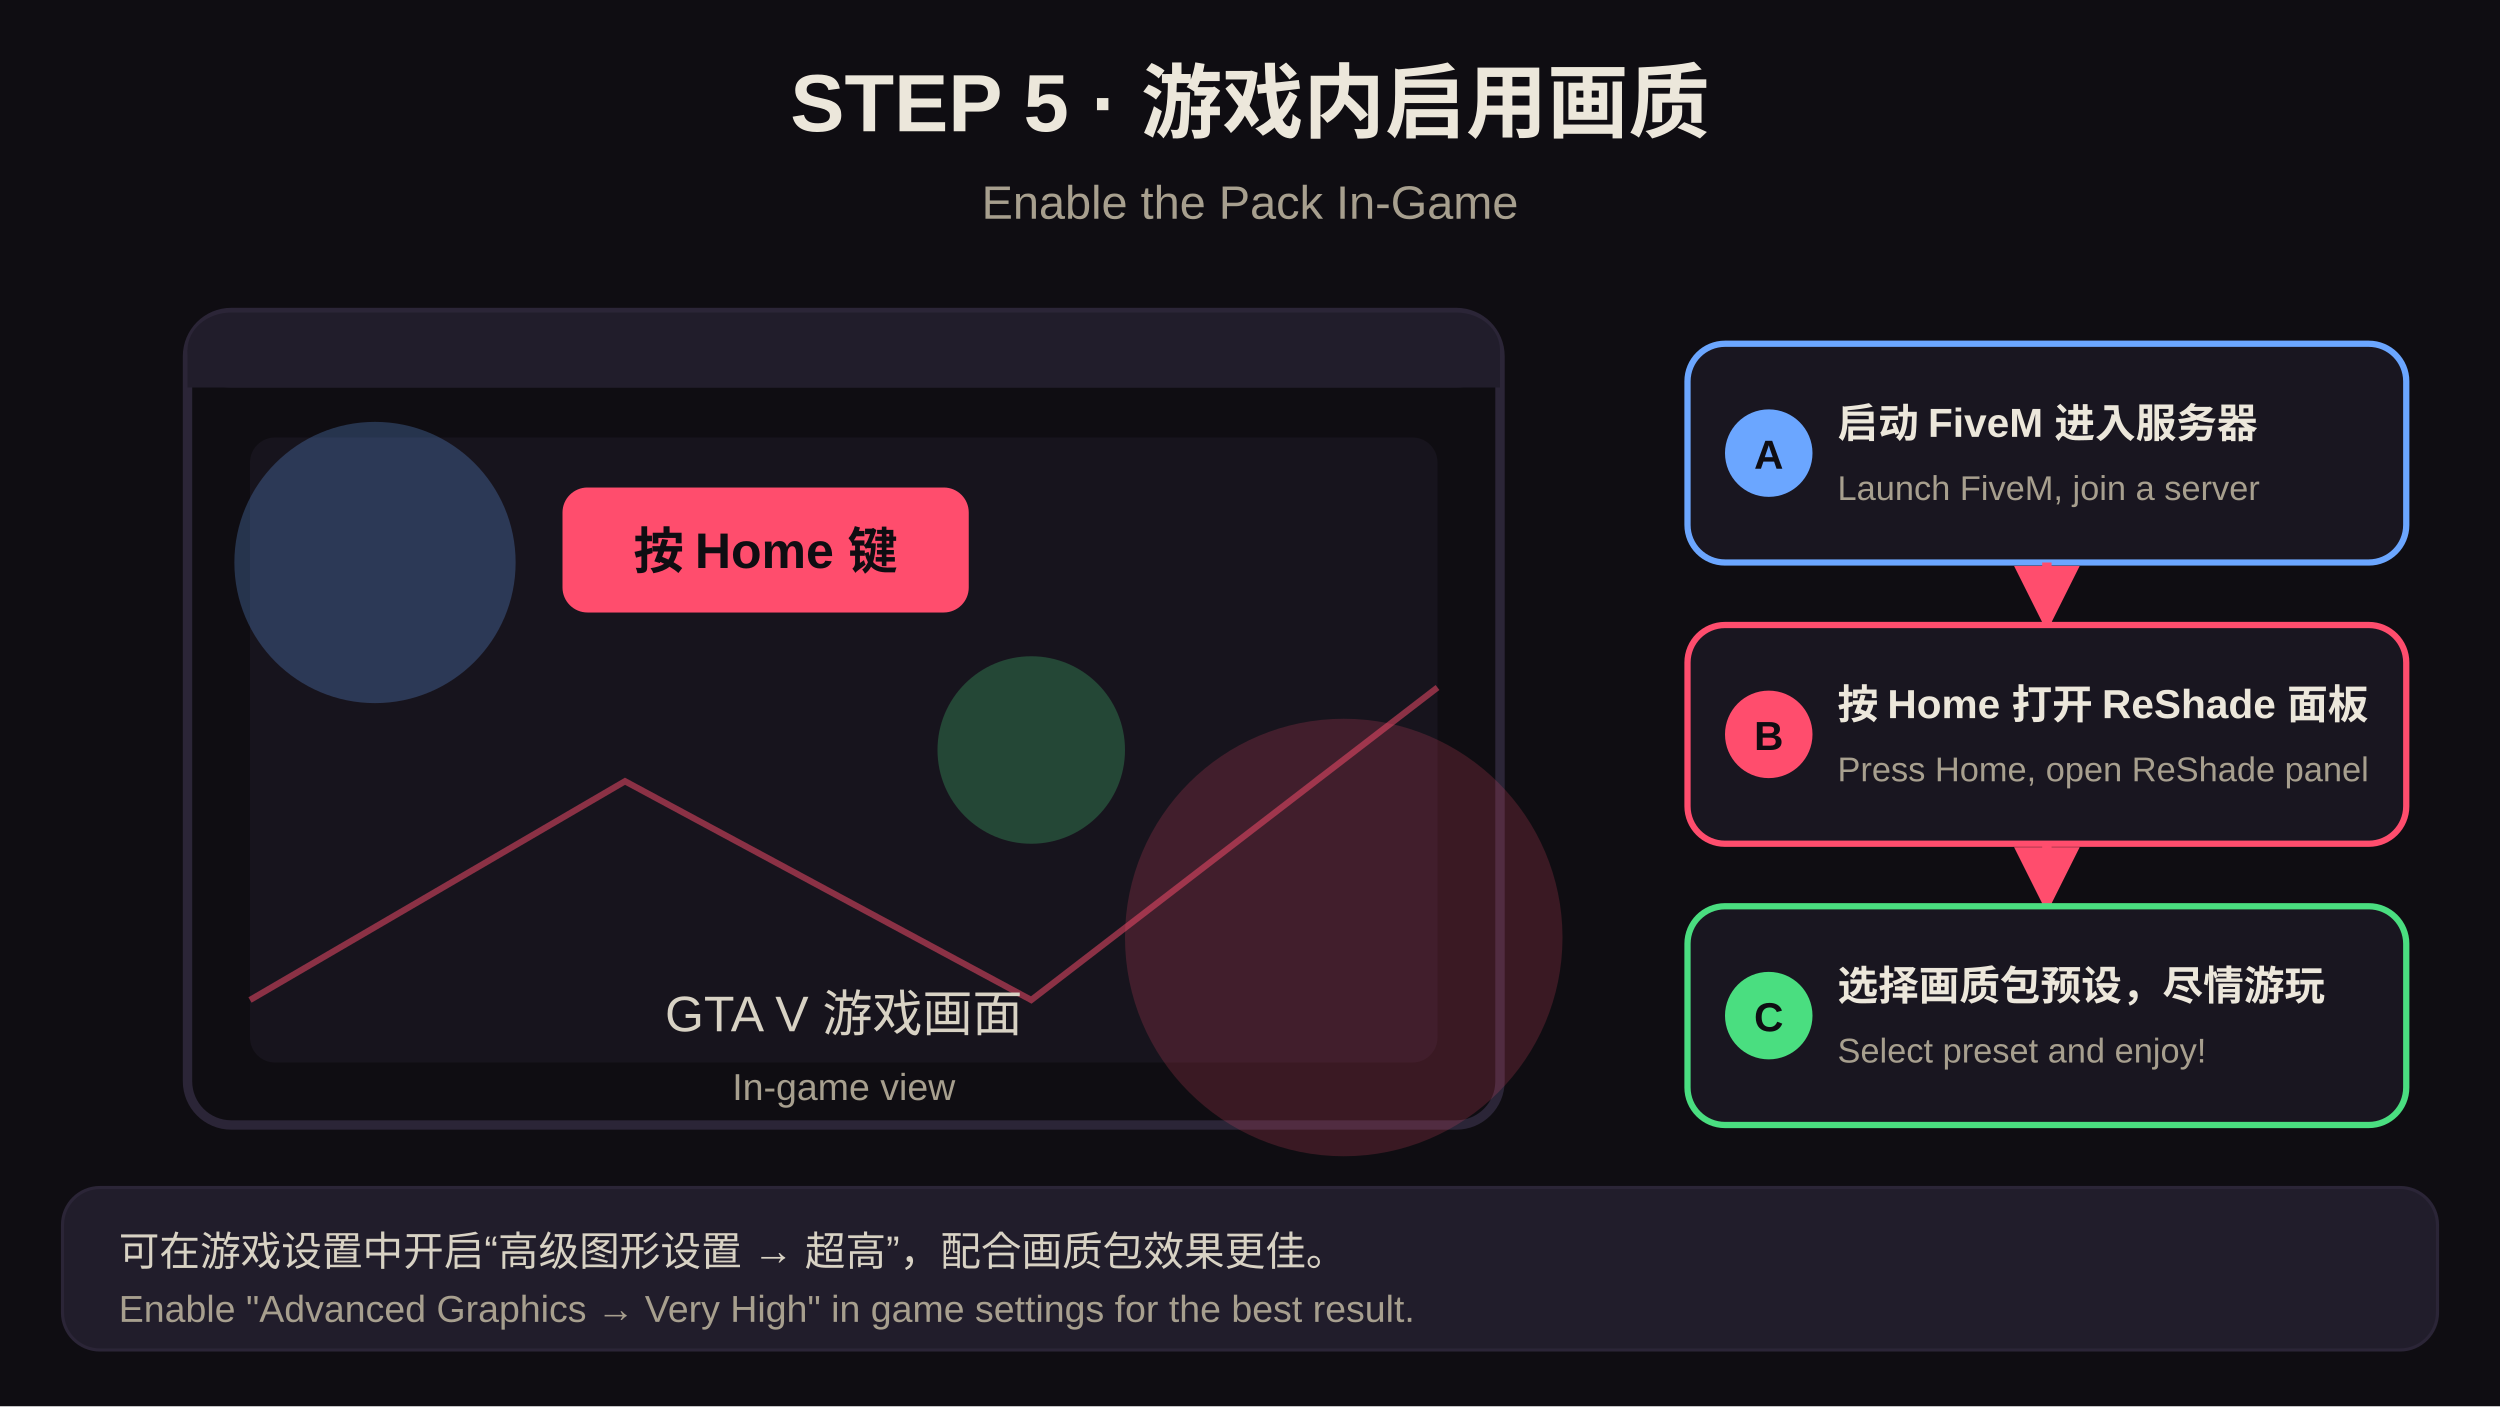
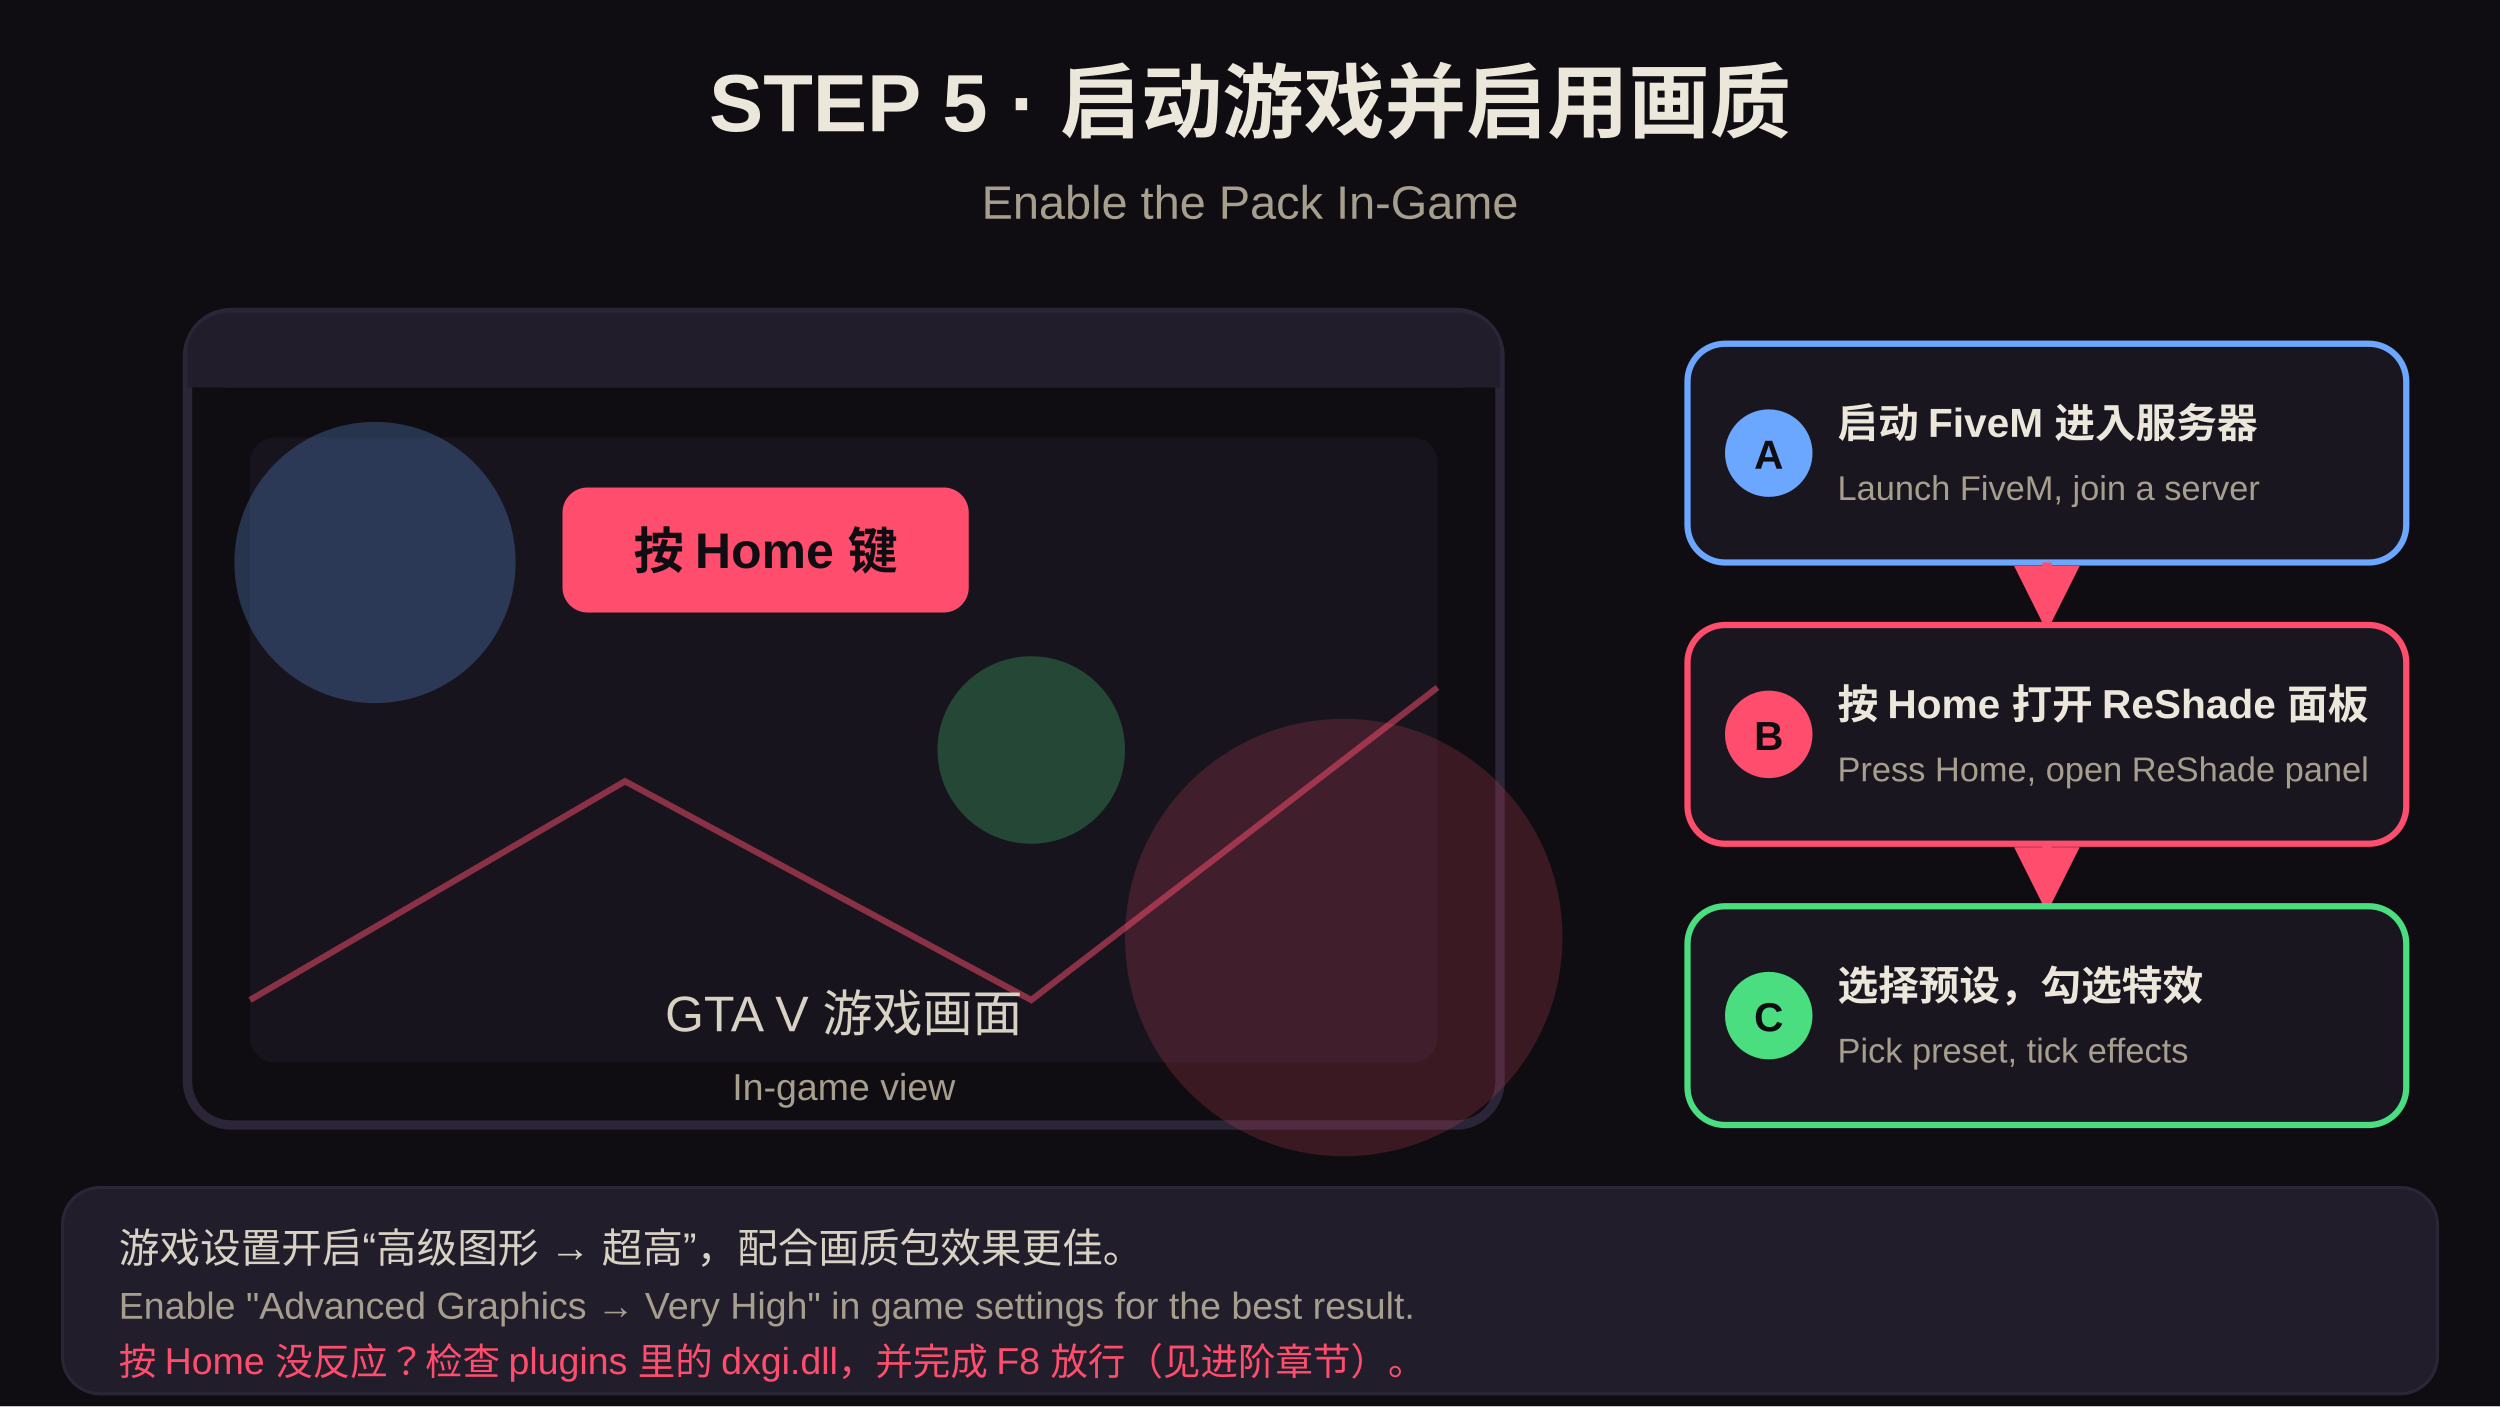
<svg xmlns="http://www.w3.org/2000/svg" width="800" height="450" viewBox="0 0 800 450" font-family="'Microsoft YaHei','Segoe UI',Arial,sans-serif">
  <rect width="800" height="450" fill="#0f0d12" />
-   <text x="400" y="42" text-anchor="middle" font-size="26" font-weight="bold" fill="#ece7db">STEP 5 · 游戏内启用画质</text>
+   <text x="400" y="42" text-anchor="middle" font-size="26" font-weight="bold" fill="#ece7db">STEP 5 · 启动游戏并启用画质</text>
  <text x="400" y="70" text-anchor="middle" font-size="15" fill="#a79f8e">Enable the Pack In-Game</text>
  <rect x="60" y="100" width="420" height="260" rx="14" fill="#0f0d12" stroke="#2b2537" stroke-width="3" />
  <rect x="60" y="100" width="420" height="24" rx="14" fill="#211d2b" />
  <rect x="60" y="112" width="420" height="12" fill="#211d2b" />
  <rect x="80" y="140" width="380" height="200" rx="8" fill="#17141d" />
  <circle cx="430" cy="300" r="70" fill="#ff4d6d" opacity="0.18" />
  <circle cx="120" cy="180" r="45" fill="#6ba6ff" opacity="0.25" />
  <circle cx="330" cy="240" r="30" fill="#4ade80" opacity="0.25" />
  <path d="M 80 320 L 200 250 L 330 320 L 460 220" stroke="#ff4d6d" stroke-width="2" opacity="0.5" fill="none" />
  <text x="270" y="330" text-anchor="middle" font-size="16" fill="#d8d2c4">GTA V 游戏画面</text>
  <text x="270" y="352" text-anchor="middle" font-size="12" fill="#a79f8e">In-game view</text>
  <rect x="180" y="156" width="130" height="40" rx="8" fill="#ff4d6d" />
  <text x="245" y="182" text-anchor="middle" font-size="16" font-weight="bold" fill="#0f0d12">按 Home 键</text>
  <rect x="540" y="110" width="230" height="70" rx="12" fill="#191620" stroke="#6ba6ff" stroke-width="2" />
  <circle cx="566" cy="145" r="14" fill="#6ba6ff" />
  <text x="566" y="150" text-anchor="middle" font-size="13" font-weight="bold" fill="#0f0d12">A</text>
  <text x="588" y="140" font-size="13" font-weight="bold" fill="#ece7db">启动 FiveM 进入服务器</text>
  <text x="588" y="160" font-size="11" fill="#a79f8e">Launch FiveM, join a server</text>
  <path d="M 655 180 L 655 200" stroke="#ff4d6d" stroke-width="3" marker-end="url(#ar)" />
  <rect x="540" y="200" width="230" height="70" rx="12" fill="#191620" stroke="#ff4d6d" stroke-width="2" />
  <circle cx="566" cy="235" r="14" fill="#ff4d6d" />
  <text x="566" y="240" text-anchor="middle" font-size="13" font-weight="bold" fill="#0f0d12">B</text>
  <text x="588" y="230" font-size="13" font-weight="bold" fill="#ece7db">按 Home 打开 ReShade 面板</text>
  <text x="588" y="250" font-size="11" fill="#a79f8e">Press Home, open ReShade panel</text>
  <path d="M 655 270 L 655 290" stroke="#ff4d6d" stroke-width="3" marker-end="url(#ar)" />
  <rect x="540" y="290" width="230" height="70" rx="12" fill="#191620" stroke="#4ade80" stroke-width="2" />
  <circle cx="566" cy="325" r="14" fill="#4ade80" />
  <text x="566" y="330" text-anchor="middle" font-size="13" font-weight="bold" fill="#0f0d12">C</text>
-   <text x="588" y="320" font-size="13" font-weight="bold" fill="#ece7db">选择画质包预设，尽情游玩</text>
-   <text x="588" y="340" font-size="11" fill="#a79f8e">Select preset and enjoy!</text>
-   <rect x="20" y="380" width="760" height="52" rx="12" fill="#211d2b" stroke="#2b2537" />
-   <text x="38" y="405" font-size="13" fill="#d8d2c4">可在游戏设置中开启“高级图形设置 → 超高”，配合画质包效果更佳。</text>
-   <text x="38" y="423" font-size="12" fill="#a79f8e">Enable "Advanced Graphics → Very High" in game settings for the best result.</text>
+   <text x="588" y="320" font-size="13" font-weight="bold" fill="#ece7db">选择预设，勾选特效</text>
+   <text x="588" y="340" font-size="11" fill="#a79f8e">Pick preset, tick effects</text>
+   <rect x="20" y="380" width="760" height="66" rx="12" fill="#211d2b" stroke="#2b2537" />
+   <text x="38" y="404" font-size="13" fill="#d8d2c4">游戏设置开启“高级图形 → 超高”，配合画质包效果更佳。</text>
+   <text x="38" y="422" font-size="12" fill="#a79f8e">Enable "Advanced Graphics → Very High" in game settings for the best result.</text>
+   <text x="38" y="440" font-size="12" fill="#ff4d6d">按 Home 没反应？检查 plugins 里的 dxgi.dll，并完成 F8 放行（见进阶章节）。</text>
  <defs>
    <marker id="ar" viewBox="0 0 10 10" refX="9" refY="5" markerWidth="7" markerHeight="7" orient="auto-start-reverse">
      <path d="M 0 0 L 10 5 L 0 10 z" fill="#ff4d6d" />
    </marker>
  </defs>
</svg>
